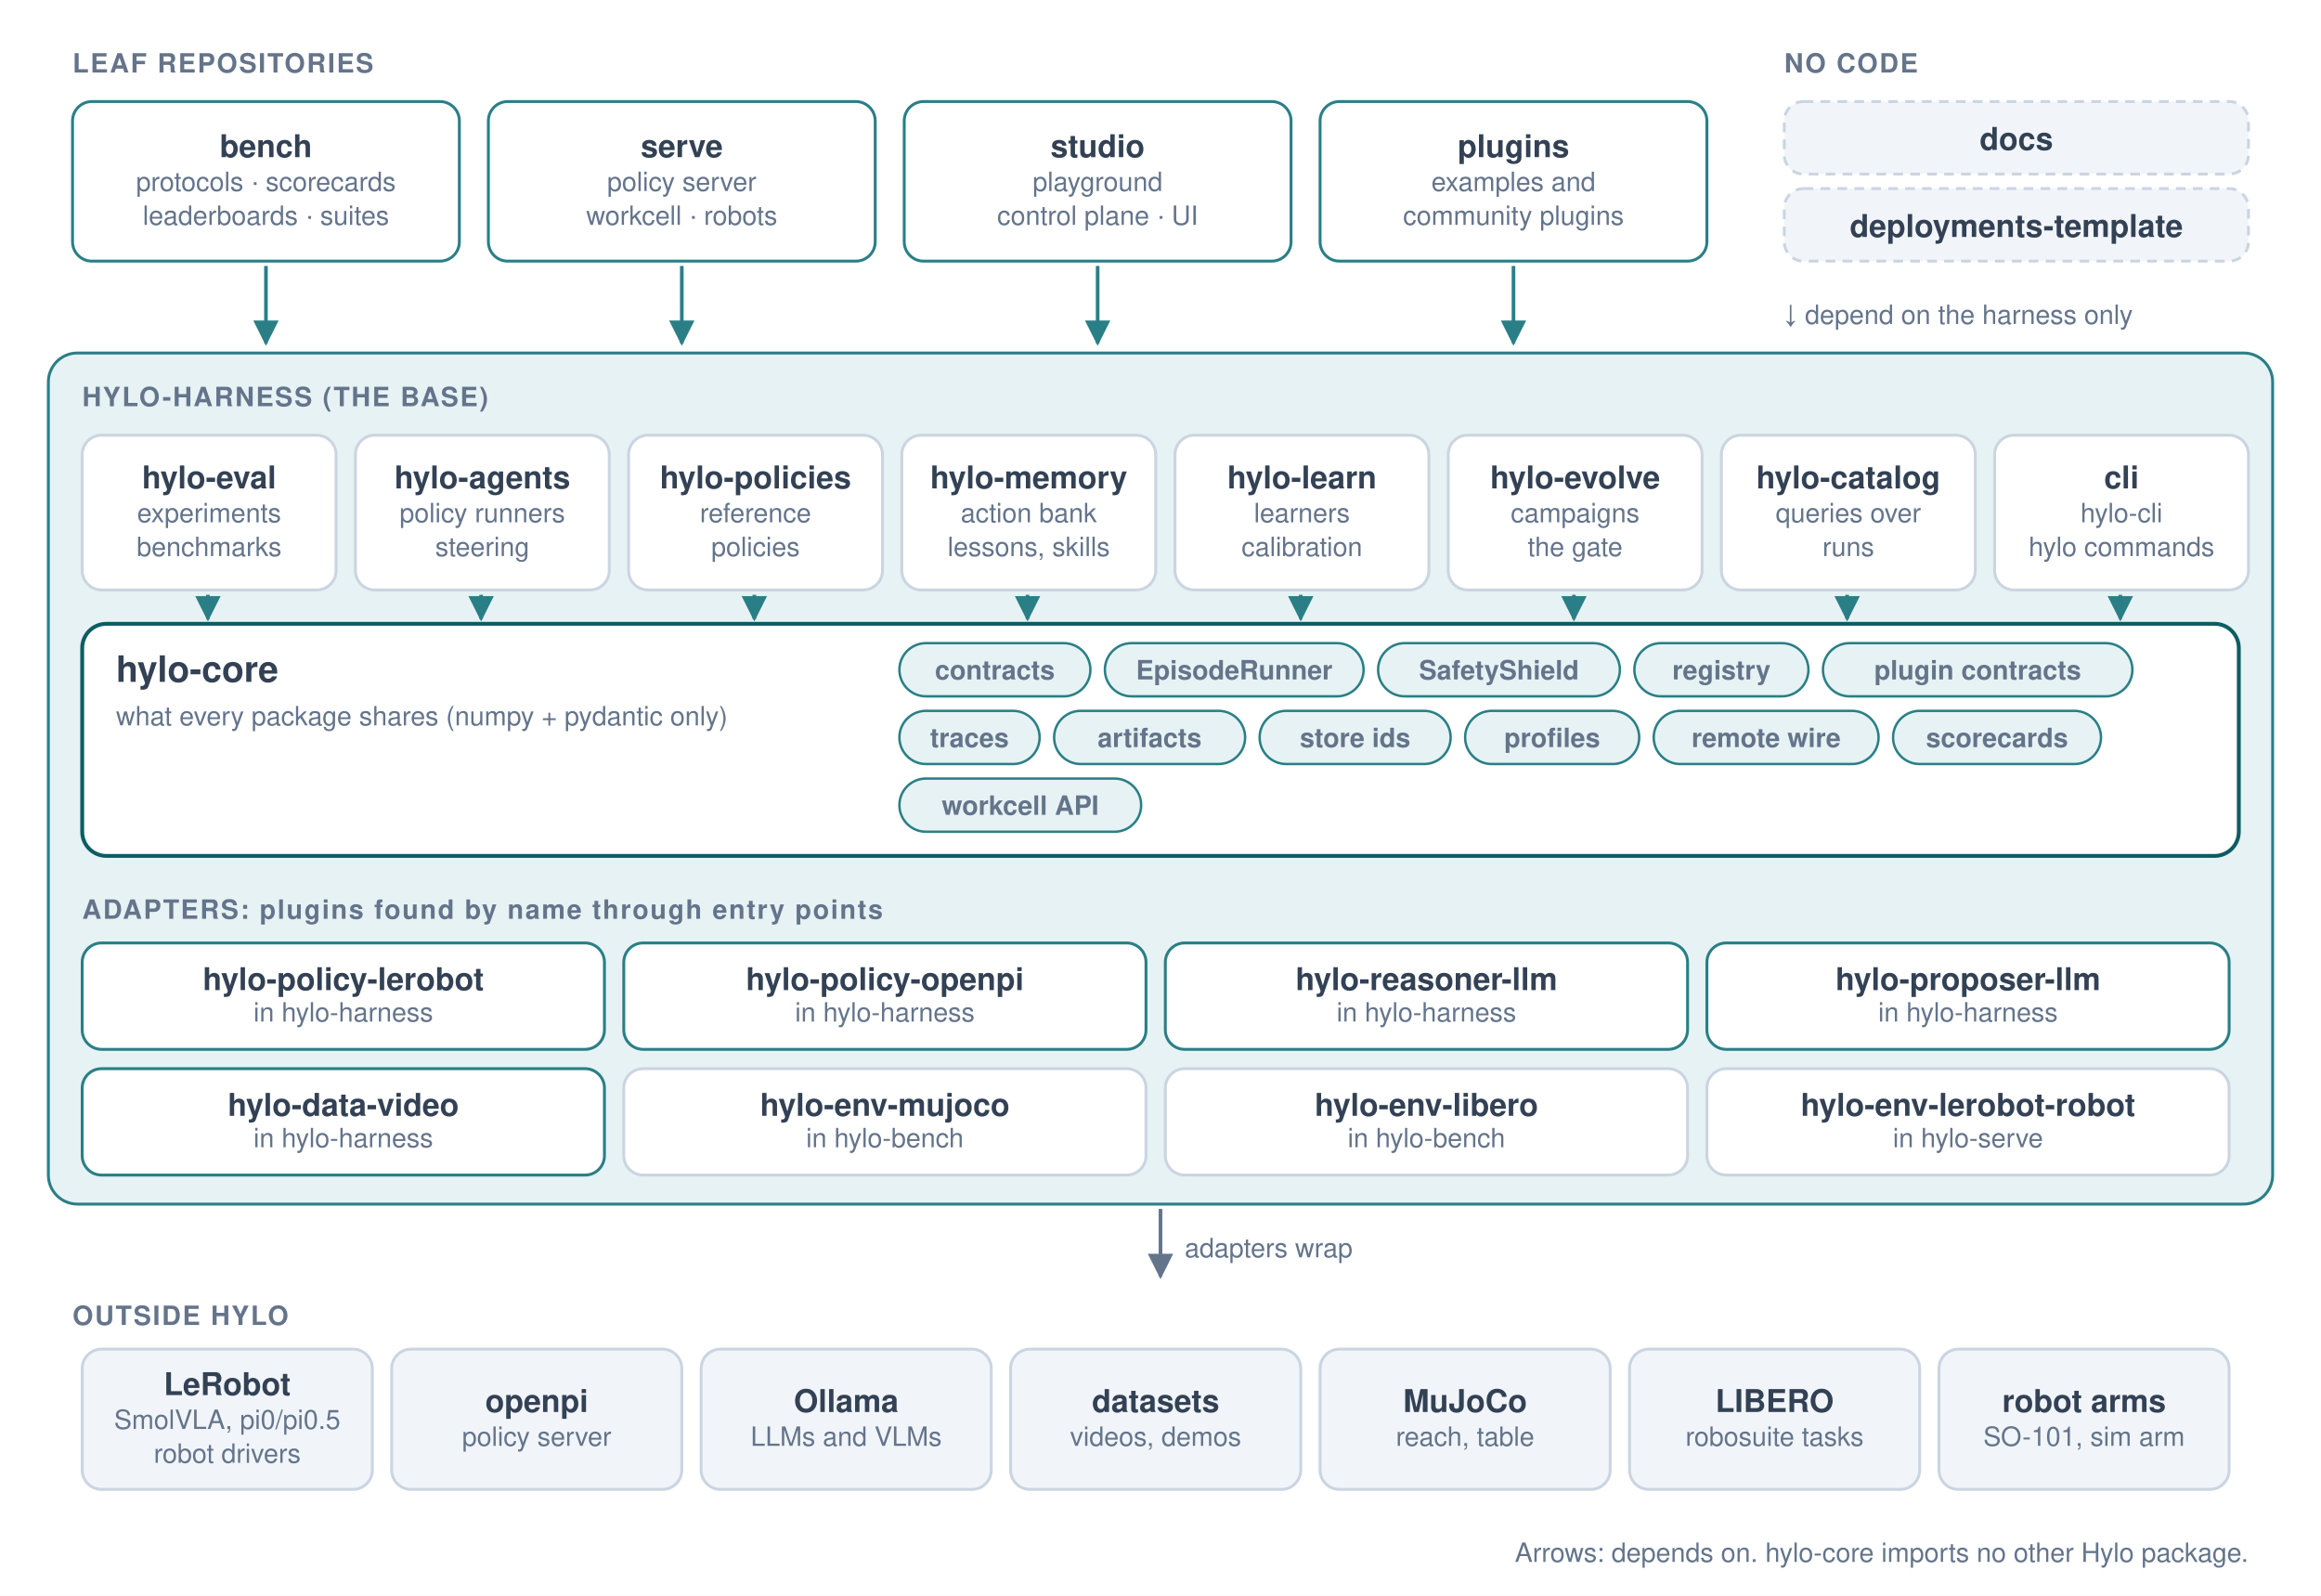
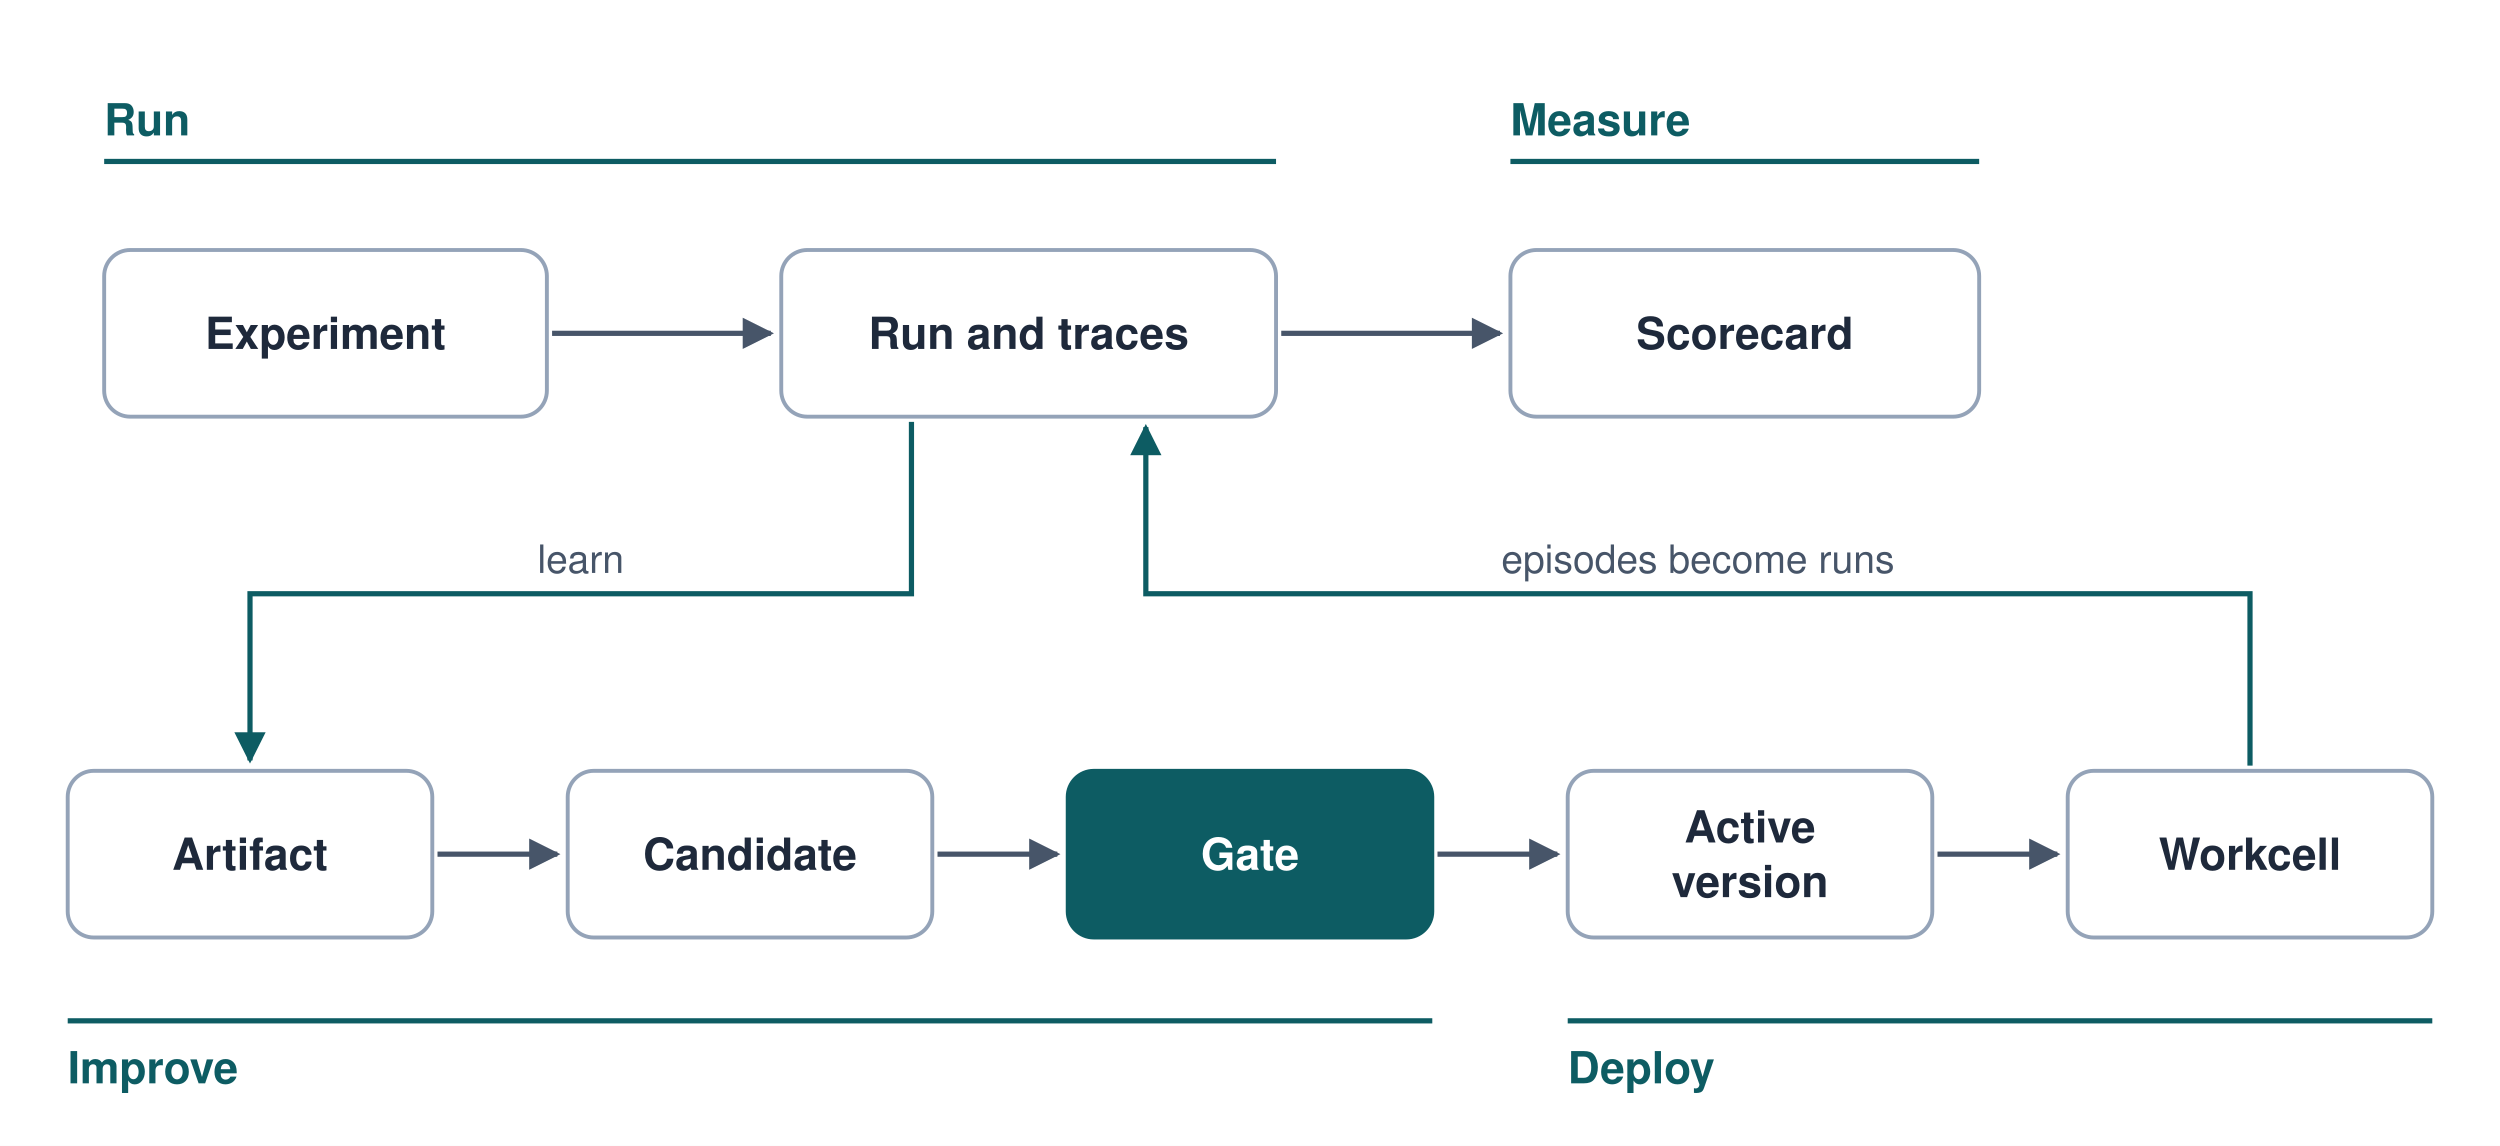
- <svg xmlns="http://www.w3.org/2000/svg" viewBox="0 0 960 660" width="960" height="660" role="img" aria-labelledby="title desc">
+ <svg xmlns="http://www.w3.org/2000/svg" viewBox="0 0 960 440" width="960" height="440" role="img" aria-labelledby="title desc">
  <defs>
    <style>
-   text { font-family: IBM Plex Sans, Helvetica, Arial, sans-serif; fill: #334155; }
-   .t { font-size: 13px; font-weight: 600; }
-   .s { font-size: 11px; fill: #64748b; }
-   .h { font-size: 15px; font-weight: 700; }
-   .cap { font-size: 11px; font-weight: 600; letter-spacing: .06em; fill: #64748b; }
-   .m { font-family: IBM Plex Mono, Menlo, Consolas, monospace; font-size: 11px; }
-   .w { fill: #ffffff; }
+   text { font-family: IBM Plex Sans, Helvetica, Arial, sans-serif; fill: #1e293b; }
+   .n { font-size: 17px; font-weight: 600; }
+   .e { font-size: 15px; fill: #475569; paint-order: stroke; stroke: #ffffff; stroke-width: 5px;
+         stroke-linejoin: round; }
+   .h { font-size: 18px; font-weight: 700; }
+   .g { font-size: 17px; font-weight: 700; fill: #0d5c63; }
</style>
-     <marker id="a-64748b" viewBox="0 0 10 10" refX="9" refY="5" markerWidth="7" markerHeight="7" orient="auto-start-reverse">
-       <path d="M0,0 L10,5 L0,10 z" fill="#64748b" />
+     <marker id="a-475569" viewBox="0 0 10 10" refX="9" refY="5" markerWidth="6" markerHeight="6" orient="auto-start-reverse">
+       <path d="M0,0 L10,5 L0,10 z" fill="#475569" />
    </marker>
-     <marker id="a-0d5c63" viewBox="0 0 10 10" refX="9" refY="5" markerWidth="7" markerHeight="7" orient="auto-start-reverse">
+     <marker id="a-0d5c63" viewBox="0 0 10 10" refX="9" refY="5" markerWidth="6" markerHeight="6" orient="auto-start-reverse">
      <path d="M0,0 L10,5 L0,10 z" fill="#0d5c63" />
    </marker>
-     <marker id="a-2a7f86" viewBox="0 0 10 10" refX="9" refY="5" markerWidth="7" markerHeight="7" orient="auto-start-reverse">
-       <path d="M0,0 L10,5 L0,10 z" fill="#2a7f86" />
-     </marker>
-     <marker id="a-c2410c" viewBox="0 0 10 10" refX="9" refY="5" markerWidth="7" markerHeight="7" orient="auto-start-reverse">
-       <path d="M0,0 L10,5 L0,10 z" fill="#c2410c" />
-     </marker>
-     <marker id="a-334155" viewBox="0 0 10 10" refX="9" refY="5" markerWidth="7" markerHeight="7" orient="auto-start-reverse">
-       <path d="M0,0 L10,5 L0,10 z" fill="#334155" />
+     <marker id="a-1e293b" viewBox="0 0 10 10" refX="9" refY="5" markerWidth="6" markerHeight="6" orient="auto-start-reverse">
+       <path d="M0,0 L10,5 L0,10 z" fill="#1e293b" />
    </marker>
  </defs>
-   <rect width="960" height="660" fill="#ffffff" />
-   <text x="30" y="30" class="cap" text-anchor="start">LEAF REPOSITORIES</text>
-   <rect x="30" y="42" width="160" height="66" rx="8" fill="#fff" stroke="#2a7f86" stroke-width="1.2" />
-   <text x="110.0" y="65.0" class="t" text-anchor="middle" fill="#0d5c63">bench</text>
-   <text x="110.0" y="79.0" class="s" text-anchor="middle">protocols · scorecards</text>
-   <text x="110.0" y="93.0" class="s" text-anchor="middle">leaderboards · suites</text>
-   <rect x="202" y="42" width="160" height="66" rx="8" fill="#fff" stroke="#2a7f86" stroke-width="1.2" />
-   <text x="282.0" y="65.0" class="t" text-anchor="middle" fill="#0d5c63">serve</text>
-   <text x="282.0" y="79.0" class="s" text-anchor="middle">policy server</text>
-   <text x="282.0" y="93.0" class="s" text-anchor="middle">workcell · robots</text>
-   <rect x="374" y="42" width="160" height="66" rx="8" fill="#fff" stroke="#2a7f86" stroke-width="1.2" />
-   <text x="454.0" y="65.0" class="t" text-anchor="middle" fill="#0d5c63">studio</text>
-   <text x="454.0" y="79.0" class="s" text-anchor="middle">playground</text>
-   <text x="454.0" y="93.0" class="s" text-anchor="middle">control plane · UI</text>
-   <rect x="546" y="42" width="160" height="66" rx="8" fill="#fff" stroke="#2a7f86" stroke-width="1.2" />
-   <text x="626.0" y="65.0" class="t" text-anchor="middle" fill="#0d5c63">plugins</text>
-   <text x="626.0" y="79.0" class="s" text-anchor="middle">examples and</text>
-   <text x="626.0" y="93.0" class="s" text-anchor="middle">community plugins</text>
-   <text x="738" y="30" class="cap" text-anchor="start">NO CODE</text>
-   <rect x="738" y="42" width="192" height="30" rx="8" fill="#f1f5f9" stroke="#cbd5e1" stroke-width="1.2" stroke-dasharray="4 3" />
-   <text x="834.0" y="62.0" class="t" text-anchor="middle">docs</text>
-   <rect x="738" y="78" width="192" height="30" rx="8" fill="#f1f5f9" stroke="#cbd5e1" stroke-width="1.2" stroke-dasharray="4 3" />
-   <text x="834.0" y="98.0" class="t" text-anchor="middle" font-size="12">deployments-template</text>
-   <path d="M110,110 L110,142" fill="none" stroke="#2a7f86" stroke-width="1.5" marker-end="url(#a-2a7f86)" />
-   <path d="M282,110 L282,142" fill="none" stroke="#2a7f86" stroke-width="1.5" marker-end="url(#a-2a7f86)" />
-   <path d="M454,110 L454,142" fill="none" stroke="#2a7f86" stroke-width="1.5" marker-end="url(#a-2a7f86)" />
-   <path d="M626,110 L626,142" fill="none" stroke="#2a7f86" stroke-width="1.5" marker-end="url(#a-2a7f86)" />
-   <text x="738" y="134" class="s" text-anchor="start" fill="#0d5c63">↓ depend on the harness only</text>
-   <rect x="20" y="146" width="920" height="352" rx="12" fill="#e6f2f3" stroke="#2a7f86" stroke-width="1.2" />
-   <text x="34" y="168" class="cap" text-anchor="start" fill="#0d5c63">HYLO-HARNESS (THE BASE)</text>
-   <rect x="34" y="180" width="105" height="64" rx="8" fill="#fff" stroke="#cbd5e1" stroke-width="1.2" />
-   <text x="86.5" y="202.0" class="t" text-anchor="middle" font-size="12">hylo-eval</text>
-   <text x="86.5" y="216.0" class="s" text-anchor="middle">experiments</text>
-   <text x="86.5" y="230.0" class="s" text-anchor="middle">benchmarks</text>
-   <rect x="147" y="180" width="105" height="64" rx="8" fill="#fff" stroke="#cbd5e1" stroke-width="1.2" />
-   <text x="199.5" y="202.0" class="t" text-anchor="middle" font-size="12">hylo-agents</text>
-   <text x="199.5" y="216.0" class="s" text-anchor="middle">policy runners</text>
-   <text x="199.5" y="230.0" class="s" text-anchor="middle">steering</text>
-   <rect x="260" y="180" width="105" height="64" rx="8" fill="#fff" stroke="#cbd5e1" stroke-width="1.2" />
-   <text x="312.5" y="202.0" class="t" text-anchor="middle" font-size="12">hylo-policies</text>
-   <text x="312.5" y="216.0" class="s" text-anchor="middle">reference</text>
-   <text x="312.5" y="230.0" class="s" text-anchor="middle">policies</text>
-   <rect x="373" y="180" width="105" height="64" rx="8" fill="#fff" stroke="#cbd5e1" stroke-width="1.2" />
-   <text x="425.5" y="202.0" class="t" text-anchor="middle" font-size="12">hylo-memory</text>
-   <text x="425.5" y="216.0" class="s" text-anchor="middle">action bank</text>
-   <text x="425.5" y="230.0" class="s" text-anchor="middle">lessons, skills</text>
-   <rect x="486" y="180" width="105" height="64" rx="8" fill="#fff" stroke="#cbd5e1" stroke-width="1.2" />
-   <text x="538.5" y="202.0" class="t" text-anchor="middle" font-size="12">hylo-learn</text>
-   <text x="538.5" y="216.0" class="s" text-anchor="middle">learners</text>
-   <text x="538.5" y="230.0" class="s" text-anchor="middle">calibration</text>
-   <rect x="599" y="180" width="105" height="64" rx="8" fill="#fff" stroke="#cbd5e1" stroke-width="1.2" />
-   <text x="651.5" y="202.0" class="t" text-anchor="middle" font-size="12">hylo-evolve</text>
-   <text x="651.5" y="216.0" class="s" text-anchor="middle">campaigns</text>
-   <text x="651.5" y="230.0" class="s" text-anchor="middle">the gate</text>
-   <rect x="712" y="180" width="105" height="64" rx="8" fill="#fff" stroke="#cbd5e1" stroke-width="1.2" />
-   <text x="764.5" y="202.0" class="t" text-anchor="middle" font-size="12">hylo-catalog</text>
-   <text x="764.5" y="216.0" class="s" text-anchor="middle">queries over</text>
-   <text x="764.5" y="230.0" class="s" text-anchor="middle">runs</text>
-   <rect x="825" y="180" width="105" height="64" rx="8" fill="#fff" stroke="#cbd5e1" stroke-width="1.2" />
-   <text x="877.5" y="202.0" class="t" text-anchor="middle" font-size="12">cli</text>
-   <text x="877.5" y="216.0" class="s" text-anchor="middle">hylo-cli</text>
-   <text x="877.5" y="230.0" class="s" text-anchor="middle">hylo commands</text>
-   <rect x="34" y="258" width="892" height="96" rx="10" fill="#ffffff" stroke="#0d5c63" stroke-width="1.6" />
-   <text x="48" y="282" class="h" text-anchor="start" fill="#0d5c63">hylo-core</text>
-   <text x="48" y="300" class="s" text-anchor="start">what every package shares (numpy + pydantic only)</text>
-   <rect x="372" y="266" width="79" height="22" rx="11" fill="#e6f2f3" stroke="#2a7f86" stroke-width="1" />
-   <text x="411.5" y="281" class="s" text-anchor="middle" fill="#0d5c63" font-weight="600">contracts</text>
-   <rect x="457" y="266" width="107" height="22" rx="11" fill="#e6f2f3" stroke="#2a7f86" stroke-width="1" />
-   <text x="510.5" y="281" class="s" text-anchor="middle" fill="#0d5c63" font-weight="600">EpisodeRunner</text>
-   <rect x="570" y="266" width="100" height="22" rx="11" fill="#e6f2f3" stroke="#2a7f86" stroke-width="1" />
-   <text x="620.0" y="281" class="s" text-anchor="middle" fill="#0d5c63" font-weight="600">SafetyShield</text>
-   <rect x="676" y="266" width="72" height="22" rx="11" fill="#e6f2f3" stroke="#2a7f86" stroke-width="1" />
-   <text x="712.0" y="281" class="s" text-anchor="middle" fill="#0d5c63" font-weight="600">registry</text>
-   <rect x="754" y="266" width="128" height="22" rx="11" fill="#e6f2f3" stroke="#2a7f86" stroke-width="1" />
-   <text x="818.0" y="281" class="s" text-anchor="middle" fill="#0d5c63" font-weight="600">plugin contracts</text>
-   <rect x="372" y="294" width="58" height="22" rx="11" fill="#e6f2f3" stroke="#2a7f86" stroke-width="1" />
-   <text x="401.0" y="309" class="s" text-anchor="middle" fill="#0d5c63" font-weight="600">traces</text>
-   <rect x="436" y="294" width="79" height="22" rx="11" fill="#e6f2f3" stroke="#2a7f86" stroke-width="1" />
-   <text x="475.5" y="309" class="s" text-anchor="middle" fill="#0d5c63" font-weight="600">artifacts</text>
-   <rect x="521" y="294" width="79" height="22" rx="11" fill="#e6f2f3" stroke="#2a7f86" stroke-width="1" />
-   <text x="560.5" y="309" class="s" text-anchor="middle" fill="#0d5c63" font-weight="600">store ids</text>
-   <rect x="606" y="294" width="72" height="22" rx="11" fill="#e6f2f3" stroke="#2a7f86" stroke-width="1" />
-   <text x="642.0" y="309" class="s" text-anchor="middle" fill="#0d5c63" font-weight="600">profiles</text>
-   <rect x="684" y="294" width="93" height="22" rx="11" fill="#e6f2f3" stroke="#2a7f86" stroke-width="1" />
-   <text x="730.5" y="309" class="s" text-anchor="middle" fill="#0d5c63" font-weight="600">remote wire</text>
-   <rect x="783" y="294" width="86" height="22" rx="11" fill="#e6f2f3" stroke="#2a7f86" stroke-width="1" />
-   <text x="826.0" y="309" class="s" text-anchor="middle" fill="#0d5c63" font-weight="600">scorecards</text>
-   <rect x="372" y="322" width="100" height="22" rx="11" fill="#e6f2f3" stroke="#2a7f86" stroke-width="1" />
-   <text x="422.0" y="337" class="s" text-anchor="middle" fill="#0d5c63" font-weight="600">workcell API</text>
-   <path d="M86,246 L86,256" fill="none" stroke="#2a7f86" stroke-width="1.5" marker-end="url(#a-2a7f86)" />
-   <path d="M199,246 L199,256" fill="none" stroke="#2a7f86" stroke-width="1.5" marker-end="url(#a-2a7f86)" />
-   <path d="M312,246 L312,256" fill="none" stroke="#2a7f86" stroke-width="1.5" marker-end="url(#a-2a7f86)" />
-   <path d="M425,246 L425,256" fill="none" stroke="#2a7f86" stroke-width="1.5" marker-end="url(#a-2a7f86)" />
-   <path d="M538,246 L538,256" fill="none" stroke="#2a7f86" stroke-width="1.5" marker-end="url(#a-2a7f86)" />
-   <path d="M651,246 L651,256" fill="none" stroke="#2a7f86" stroke-width="1.5" marker-end="url(#a-2a7f86)" />
-   <path d="M764,246 L764,256" fill="none" stroke="#2a7f86" stroke-width="1.5" marker-end="url(#a-2a7f86)" />
-   <path d="M877,246 L877,256" fill="none" stroke="#2a7f86" stroke-width="1.5" marker-end="url(#a-2a7f86)" />
-   <text x="34" y="380" class="cap" text-anchor="start" fill="#0d5c63">ADAPTERS: plugins found by name through entry points</text>
-   <rect x="34" y="390" width="216" height="44" rx="8" fill="#fff" stroke="#2a7f86" stroke-width="1.2" />
-   <text x="142.0" y="409.5" class="t" text-anchor="middle" font-size="12">hylo-policy-lerobot</text>
-   <text x="142.0" y="422.5" class="s" text-anchor="middle">in hylo-harness</text>
-   <rect x="258" y="390" width="216" height="44" rx="8" fill="#fff" stroke="#2a7f86" stroke-width="1.2" />
-   <text x="366.0" y="409.5" class="t" text-anchor="middle" font-size="12">hylo-policy-openpi</text>
-   <text x="366.0" y="422.5" class="s" text-anchor="middle">in hylo-harness</text>
-   <rect x="482" y="390" width="216" height="44" rx="8" fill="#fff" stroke="#2a7f86" stroke-width="1.2" />
-   <text x="590.0" y="409.5" class="t" text-anchor="middle" font-size="12">hylo-reasoner-llm</text>
-   <text x="590.0" y="422.5" class="s" text-anchor="middle">in hylo-harness</text>
-   <rect x="706" y="390" width="216" height="44" rx="8" fill="#fff" stroke="#2a7f86" stroke-width="1.2" />
-   <text x="814.0" y="409.5" class="t" text-anchor="middle" font-size="12">hylo-proposer-llm</text>
-   <text x="814.0" y="422.5" class="s" text-anchor="middle">in hylo-harness</text>
-   <rect x="34" y="442" width="216" height="44" rx="8" fill="#fff" stroke="#2a7f86" stroke-width="1.2" />
-   <text x="142.0" y="461.5" class="t" text-anchor="middle" font-size="12">hylo-data-video</text>
-   <text x="142.0" y="474.5" class="s" text-anchor="middle">in hylo-harness</text>
-   <rect x="258" y="442" width="216" height="44" rx="8" fill="#fff" stroke="#cbd5e1" stroke-width="1.2" />
-   <text x="366.0" y="461.5" class="t" text-anchor="middle" font-size="12">hylo-env-mujoco</text>
-   <text x="366.0" y="474.5" class="s" text-anchor="middle">in hylo-bench</text>
-   <rect x="482" y="442" width="216" height="44" rx="8" fill="#fff" stroke="#cbd5e1" stroke-width="1.2" />
-   <text x="590.0" y="461.5" class="t" text-anchor="middle" font-size="12">hylo-env-libero</text>
-   <text x="590.0" y="474.5" class="s" text-anchor="middle">in hylo-bench</text>
-   <rect x="706" y="442" width="216" height="44" rx="8" fill="#fff" stroke="#cbd5e1" stroke-width="1.2" />
-   <text x="814.0" y="461.5" class="t" text-anchor="middle" font-size="12">hylo-env-lerobot-robot</text>
-   <text x="814.0" y="474.5" class="s" text-anchor="middle">in hylo-serve</text>
-   <path d="M480,500 L480,528" fill="none" stroke="#64748b" stroke-width="1.5" marker-end="url(#a-64748b)" />
-   <text x="490" y="520" class="s" text-anchor="start">adapters wrap</text>
-   <text x="30" y="548" class="cap" text-anchor="start">OUTSIDE HYLO</text>
-   <rect x="34" y="558" width="120" height="58" rx="8" fill="#f1f5f9" stroke="#cbd5e1" stroke-width="1.2" />
-   <text x="94.0" y="577.0" class="t" text-anchor="middle">LeRobot</text>
-   <text x="94.0" y="591.0" class="s" text-anchor="middle">SmolVLA, pi0/pi0.5</text>
-   <text x="94.0" y="605.0" class="s" text-anchor="middle">robot drivers</text>
-   <rect x="162" y="558" width="120" height="58" rx="8" fill="#f1f5f9" stroke="#cbd5e1" stroke-width="1.2" />
-   <text x="222.0" y="584.0" class="t" text-anchor="middle">openpi</text>
-   <text x="222.0" y="598.0" class="s" text-anchor="middle">policy server</text>
-   <rect x="290" y="558" width="120" height="58" rx="8" fill="#f1f5f9" stroke="#cbd5e1" stroke-width="1.2" />
-   <text x="350.0" y="584.0" class="t" text-anchor="middle">Ollama</text>
-   <text x="350.0" y="598.0" class="s" text-anchor="middle">LLMs and VLMs</text>
-   <rect x="418" y="558" width="120" height="58" rx="8" fill="#f1f5f9" stroke="#cbd5e1" stroke-width="1.2" />
-   <text x="478.0" y="584.0" class="t" text-anchor="middle">datasets</text>
-   <text x="478.0" y="598.0" class="s" text-anchor="middle">videos, demos</text>
-   <rect x="546" y="558" width="120" height="58" rx="8" fill="#f1f5f9" stroke="#cbd5e1" stroke-width="1.2" />
-   <text x="606.0" y="584.0" class="t" text-anchor="middle">MuJoCo</text>
-   <text x="606.0" y="598.0" class="s" text-anchor="middle">reach, table</text>
-   <rect x="674" y="558" width="120" height="58" rx="8" fill="#f1f5f9" stroke="#cbd5e1" stroke-width="1.2" />
-   <text x="734.0" y="584.0" class="t" text-anchor="middle">LIBERO</text>
-   <text x="734.0" y="598.0" class="s" text-anchor="middle">robosuite tasks</text>
-   <rect x="802" y="558" width="120" height="58" rx="8" fill="#f1f5f9" stroke="#cbd5e1" stroke-width="1.2" />
-   <text x="862.0" y="584.0" class="t" text-anchor="middle">robot arms</text>
-   <text x="862.0" y="598.0" class="s" text-anchor="middle">SO-101, sim arm</text>
-   <text x="930" y="646" class="s" text-anchor="end">Arrows: depends on. hylo-core imports no other Hylo package.</text>
+   <rect width="960" height="440" fill="#ffffff" />
+   <line x1="40" y1="62" x2="490" y2="62" stroke="#0d5c63" stroke-width="2" />
+   <text x="40" y="52" class="g" text-anchor="start">Run</text>
+   <line x1="580" y1="62" x2="760" y2="62" stroke="#0d5c63" stroke-width="2" />
+   <text x="580" y="52" class="g" text-anchor="start">Measure</text>
+   <rect x="40" y="96" width="170" height="64" rx="10" fill="#ffffff" stroke="#94a3b8" stroke-width="1.5" />
+   <text x="125.0" y="134.0" class="n" text-anchor="middle">Experiment</text>
+   <rect x="300" y="96" width="190" height="64" rx="10" fill="#ffffff" stroke="#94a3b8" stroke-width="1.5" />
+   <text x="395.0" y="134.0" class="n" text-anchor="middle">Run and traces</text>
+   <rect x="580" y="96" width="180" height="64" rx="10" fill="#ffffff" stroke="#94a3b8" stroke-width="1.5" />
+   <text x="670.0" y="134.0" class="n" text-anchor="middle">Scorecard</text>
+   <path d="M212,128.0 L296,128.0" fill="none" stroke="#475569" stroke-width="2" marker-end="url(#a-475569)" />
+   <path d="M492,128.0 L576,128.0" fill="none" stroke="#475569" stroke-width="2" marker-end="url(#a-475569)" />
+   <rect x="26" y="296" width="140" height="64" rx="10" fill="#ffffff" stroke="#94a3b8" stroke-width="1.5" />
+   <text x="96.0" y="334.0" class="n" text-anchor="middle">Artifact</text>
+   <rect x="218" y="296" width="140" height="64" rx="10" fill="#ffffff" stroke="#94a3b8" stroke-width="1.5" />
+   <text x="288.0" y="334.0" class="n" text-anchor="middle">Candidate</text>
+   <rect x="410" y="296" width="140" height="64" rx="10" fill="#0d5c63" stroke="#0d5c63" stroke-width="1.5" />
+   <text x="480.0" y="334.0" class="n" text-anchor="middle" style="fill:#ffffff">Gate</text>
+   <rect x="602" y="296" width="140" height="64" rx="10" fill="#ffffff" stroke="#94a3b8" stroke-width="1.5" />
+   <text x="672.0" y="323.5" class="n" text-anchor="middle">Active</text>
+   <text x="672.0" y="344.5" class="n" text-anchor="middle">version</text>
+   <rect x="794" y="296" width="140" height="64" rx="10" fill="#ffffff" stroke="#94a3b8" stroke-width="1.5" />
+   <text x="864.0" y="334.0" class="n" text-anchor="middle">Workcell</text>
+   <path d="M168,328.0 L214,328.0" fill="none" stroke="#475569" stroke-width="2" marker-end="url(#a-475569)" />
+   <path d="M360,328.0 L406,328.0" fill="none" stroke="#475569" stroke-width="2" marker-end="url(#a-475569)" />
+   <path d="M552,328.0 L598,328.0" fill="none" stroke="#475569" stroke-width="2" marker-end="url(#a-475569)" />
+   <path d="M744,328.0 L790,328.0" fill="none" stroke="#475569" stroke-width="2" marker-end="url(#a-475569)" />
+   <line x1="26" y1="392" x2="550" y2="392" stroke="#0d5c63" stroke-width="2" />
+   <text x="26" y="416" class="g" text-anchor="start">Improve</text>
+   <line x1="602" y1="392" x2="934" y2="392" stroke="#0d5c63" stroke-width="2" />
+   <text x="602" y="416" class="g" text-anchor="start">Deploy</text>
+   <path d="M350,162 L350,228 L96,228 L96,292" fill="none" stroke="#0d5c63" stroke-width="2" marker-end="url(#a-0d5c63)" />
+   <text x="223" y="220" class="e" text-anchor="middle">learn</text>
+   <path d="M864,294 L864,228 L440,228 L440,164" fill="none" stroke="#0d5c63" stroke-width="2" marker-end="url(#a-0d5c63)" />
+   <text x="652" y="220" class="e" text-anchor="middle">episodes become runs</text>
</svg>
